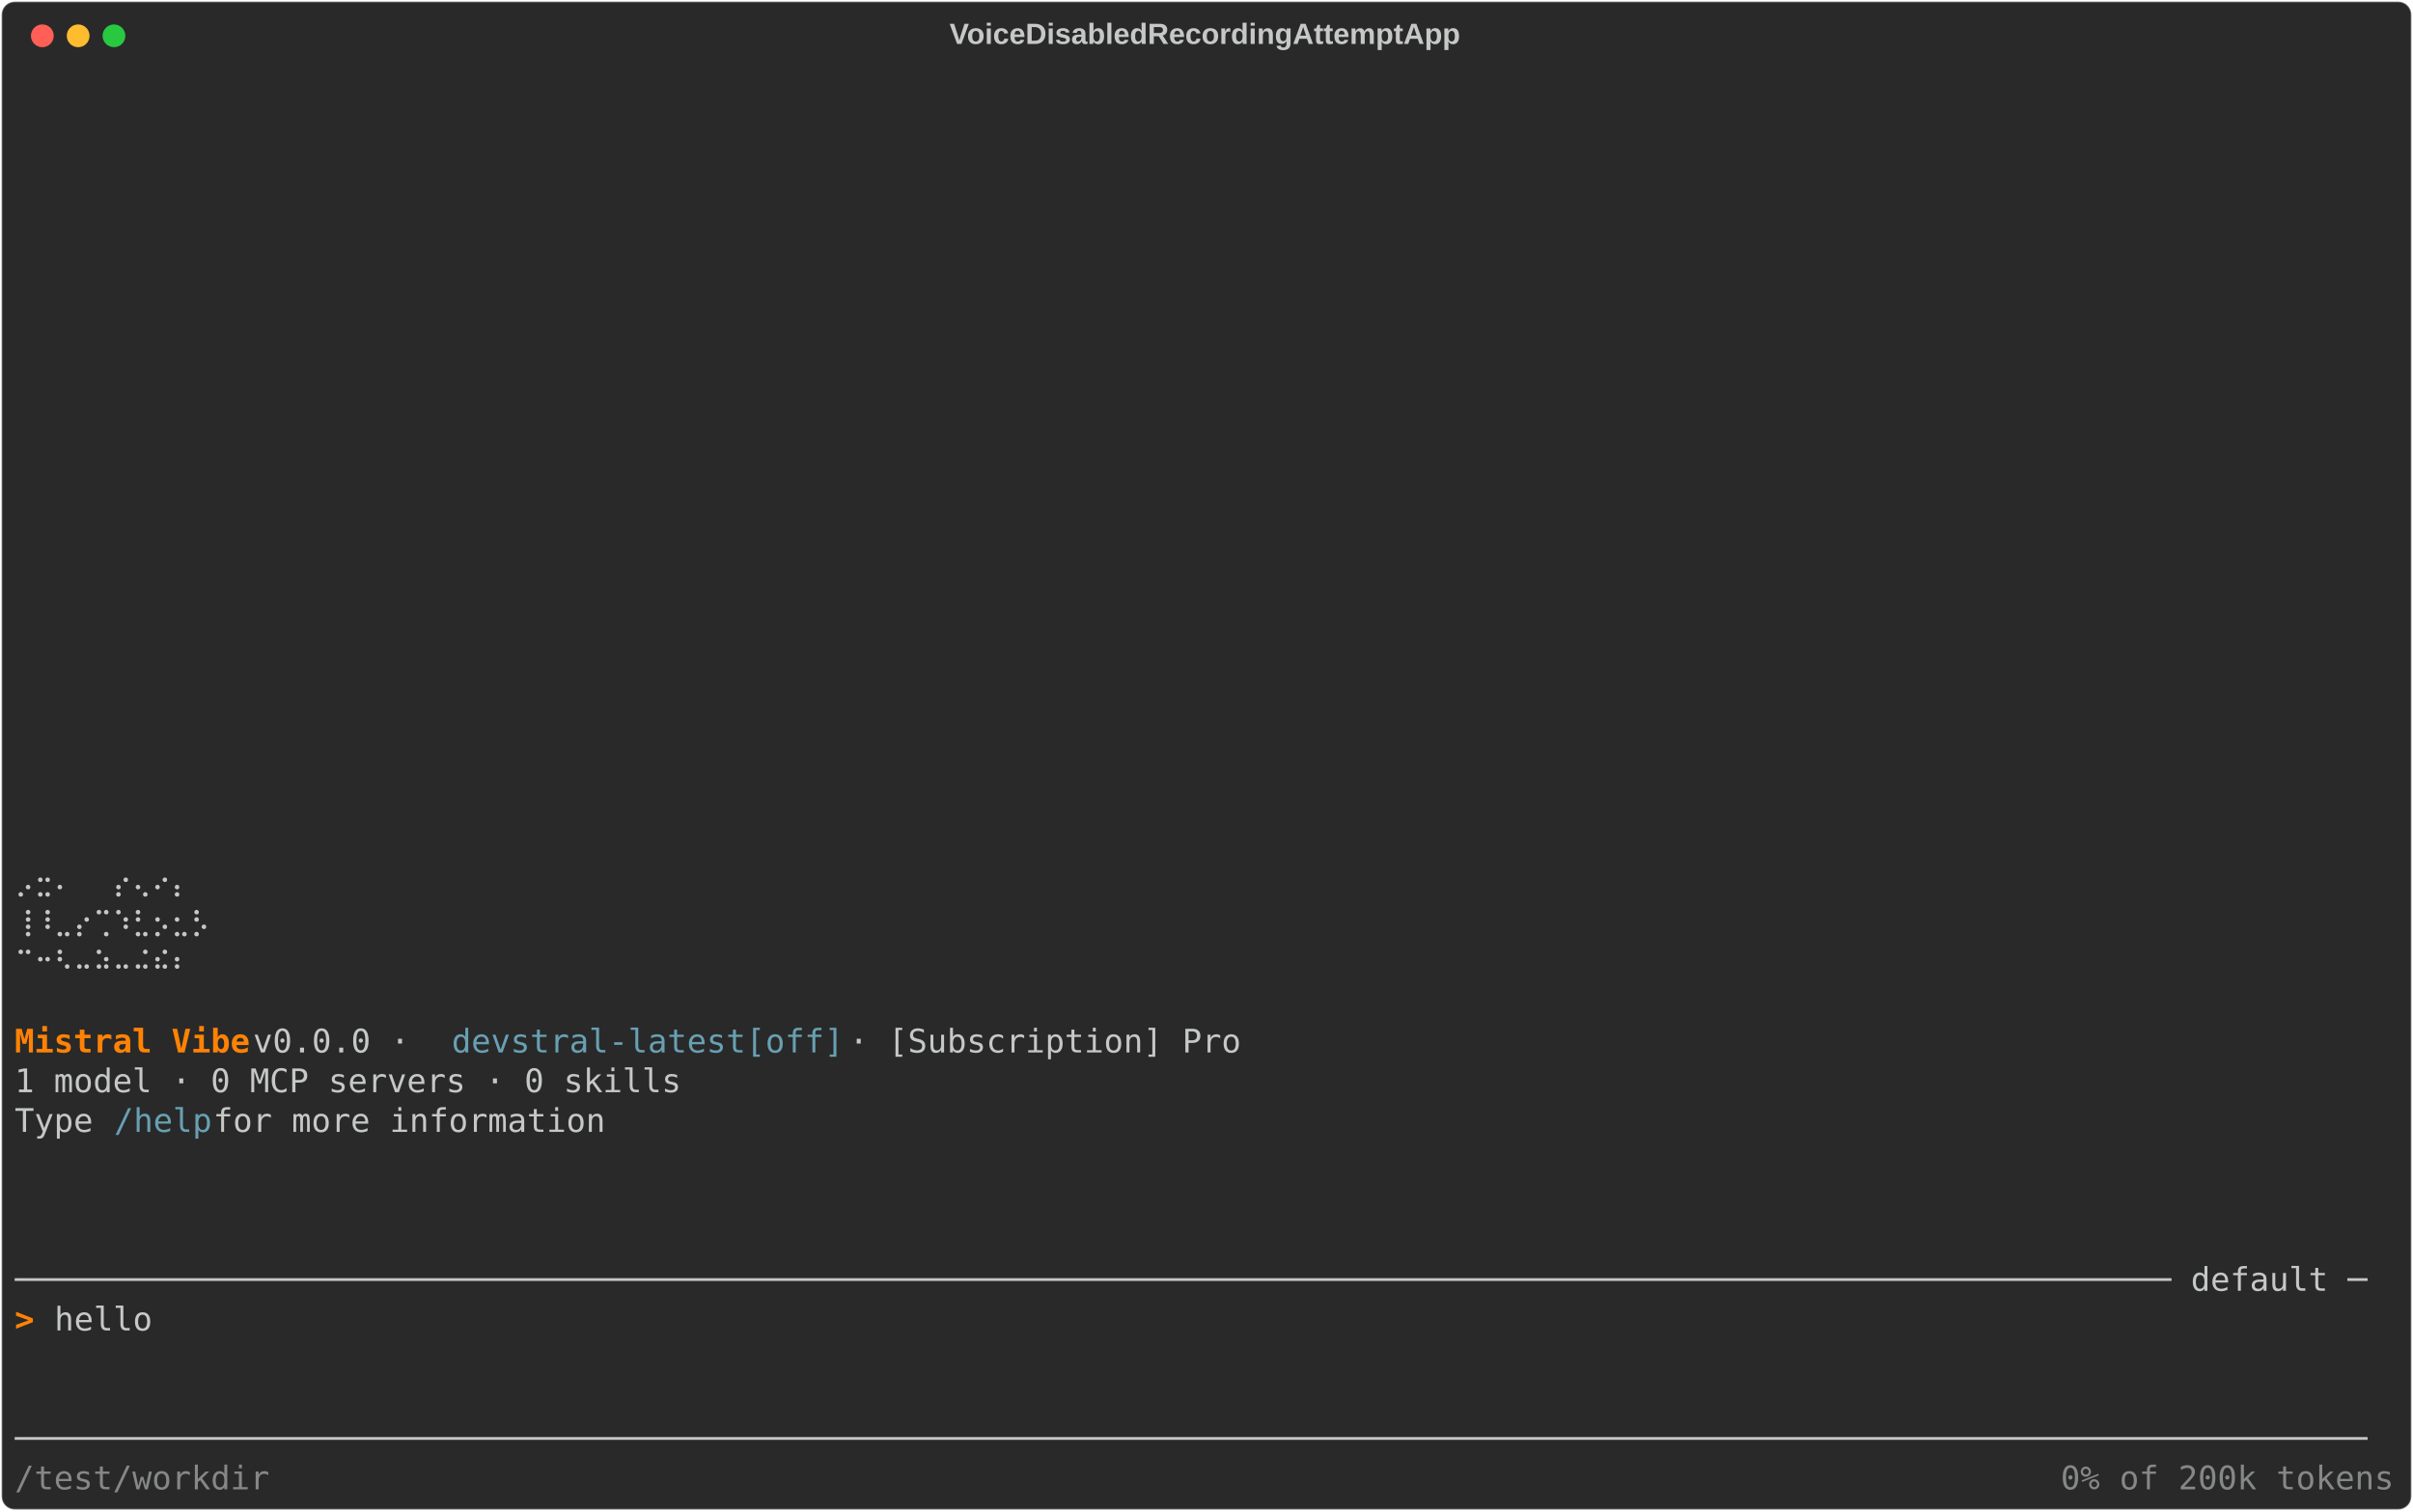
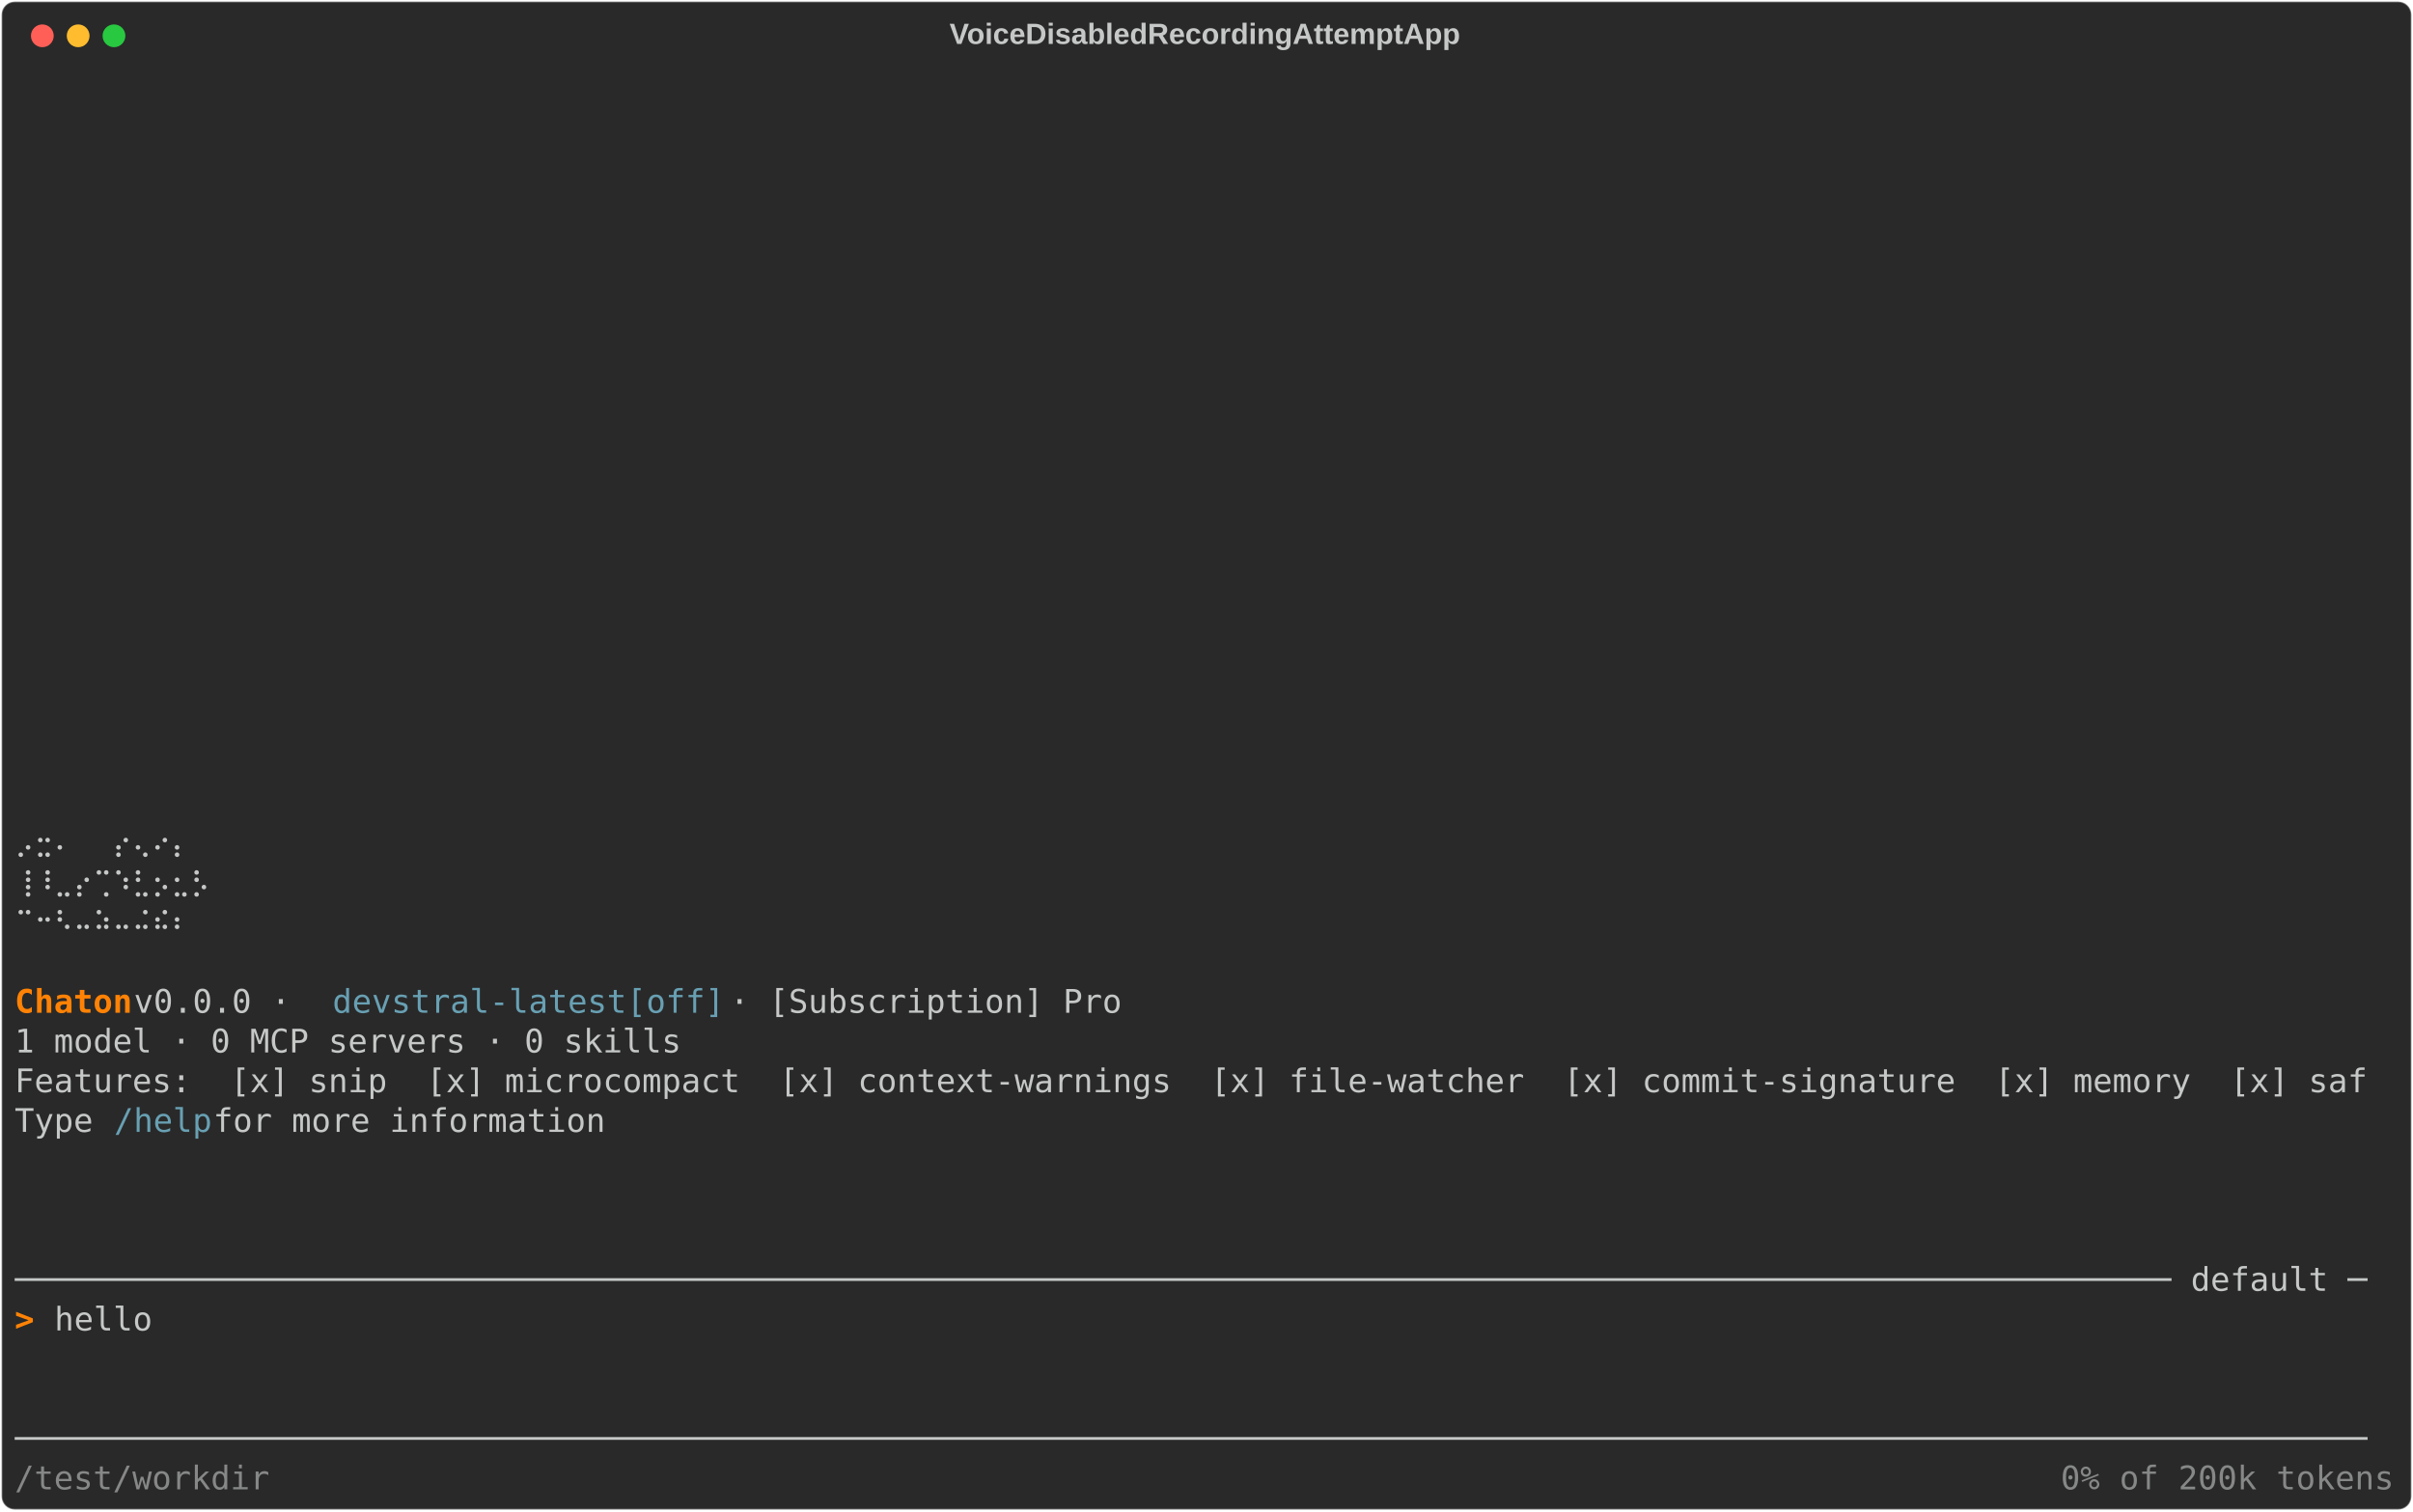
<svg xmlns="http://www.w3.org/2000/svg" class="rich-terminal" viewBox="0 0 1482 928.4">
  <style>

    @font-face {
        font-family: "Fira Code";
        src: local("FiraCode-Regular"),
                url("https://cdnjs.cloudflare.com/ajax/libs/firacode/6.2.0/woff2/FiraCode-Regular.woff2") format("woff2"),
                url("https://cdnjs.cloudflare.com/ajax/libs/firacode/6.2.0/woff/FiraCode-Regular.woff") format("woff");
        font-style: normal;
        font-weight: 400;
    }
    @font-face {
        font-family: "Fira Code";
        src: local("FiraCode-Bold"),
                url("https://cdnjs.cloudflare.com/ajax/libs/firacode/6.2.0/woff2/FiraCode-Bold.woff2") format("woff2"),
                url("https://cdnjs.cloudflare.com/ajax/libs/firacode/6.2.0/woff/FiraCode-Bold.woff") format("woff");
        font-style: bold;
        font-weight: 700;
    }

    .terminal-matrix {
        font-family: Fira Code, monospace;
        font-size: 20px;
        line-height: 24.4px;
        font-variant-east-asian: full-width;
    }

    .terminal-title {
        font-size: 18px;
        font-weight: bold;
        font-family: arial;
    }

    .terminal-r1 { fill: #c5c8c6 }
.terminal-r2 { fill: #ff8205;font-weight: bold }
.terminal-r3 { fill: #68a0b3 }
.terminal-r4 { fill: #868887 }
    </style>
  <defs>
    <clipPath id="terminal-clip-terminal">
      <rect x="0" y="0" width="1463.0" height="877.4" />
    </clipPath>
    <clipPath id="terminal-line-0">
      <rect x="0" y="1.5" width="1464" height="24.65" />
    </clipPath>
    <clipPath id="terminal-line-1">
      <rect x="0" y="25.9" width="1464" height="24.65" />
    </clipPath>
    <clipPath id="terminal-line-2">
      <rect x="0" y="50.3" width="1464" height="24.65" />
    </clipPath>
    <clipPath id="terminal-line-3">
      <rect x="0" y="74.7" width="1464" height="24.65" />
    </clipPath>
    <clipPath id="terminal-line-4">
      <rect x="0" y="99.1" width="1464" height="24.65" />
    </clipPath>
    <clipPath id="terminal-line-5">
      <rect x="0" y="123.5" width="1464" height="24.65" />
    </clipPath>
    <clipPath id="terminal-line-6">
      <rect x="0" y="147.9" width="1464" height="24.65" />
    </clipPath>
    <clipPath id="terminal-line-7">
      <rect x="0" y="172.3" width="1464" height="24.65" />
    </clipPath>
    <clipPath id="terminal-line-8">
      <rect x="0" y="196.7" width="1464" height="24.65" />
    </clipPath>
    <clipPath id="terminal-line-9">
      <rect x="0" y="221.1" width="1464" height="24.65" />
    </clipPath>
    <clipPath id="terminal-line-10">
      <rect x="0" y="245.5" width="1464" height="24.65" />
    </clipPath>
    <clipPath id="terminal-line-11">
      <rect x="0" y="269.9" width="1464" height="24.65" />
    </clipPath>
    <clipPath id="terminal-line-12">
      <rect x="0" y="294.3" width="1464" height="24.65" />
    </clipPath>
    <clipPath id="terminal-line-13">
      <rect x="0" y="318.7" width="1464" height="24.65" />
    </clipPath>
    <clipPath id="terminal-line-14">
      <rect x="0" y="343.1" width="1464" height="24.65" />
    </clipPath>
    <clipPath id="terminal-line-15">
      <rect x="0" y="367.5" width="1464" height="24.65" />
    </clipPath>
    <clipPath id="terminal-line-16">
      <rect x="0" y="391.9" width="1464" height="24.65" />
    </clipPath>
    <clipPath id="terminal-line-17">
      <rect x="0" y="416.3" width="1464" height="24.65" />
    </clipPath>
    <clipPath id="terminal-line-18">
      <rect x="0" y="440.7" width="1464" height="24.65" />
    </clipPath>
    <clipPath id="terminal-line-19">
      <rect x="0" y="465.1" width="1464" height="24.65" />
    </clipPath>
    <clipPath id="terminal-line-20">
      <rect x="0" y="489.5" width="1464" height="24.65" />
    </clipPath>
    <clipPath id="terminal-line-21">
      <rect x="0" y="513.9" width="1464" height="24.65" />
    </clipPath>
    <clipPath id="terminal-line-22">
      <rect x="0" y="538.3" width="1464" height="24.65" />
    </clipPath>
    <clipPath id="terminal-line-23">
      <rect x="0" y="562.7" width="1464" height="24.65" />
    </clipPath>
    <clipPath id="terminal-line-24">
      <rect x="0" y="587.1" width="1464" height="24.65" />
    </clipPath>
    <clipPath id="terminal-line-25">
      <rect x="0" y="611.5" width="1464" height="24.65" />
    </clipPath>
    <clipPath id="terminal-line-26">
      <rect x="0" y="635.9" width="1464" height="24.65" />
    </clipPath>
    <clipPath id="terminal-line-27">
      <rect x="0" y="660.3" width="1464" height="24.65" />
    </clipPath>
    <clipPath id="terminal-line-28">
      <rect x="0" y="684.7" width="1464" height="24.65" />
    </clipPath>
    <clipPath id="terminal-line-29">
      <rect x="0" y="709.1" width="1464" height="24.65" />
    </clipPath>
    <clipPath id="terminal-line-30">
      <rect x="0" y="733.5" width="1464" height="24.65" />
    </clipPath>
    <clipPath id="terminal-line-31">
      <rect x="0" y="757.9" width="1464" height="24.65" />
    </clipPath>
    <clipPath id="terminal-line-32">
      <rect x="0" y="782.3" width="1464" height="24.65" />
    </clipPath>
    <clipPath id="terminal-line-33">
      <rect x="0" y="806.7" width="1464" height="24.65" />
    </clipPath>
    <clipPath id="terminal-line-34">
      <rect x="0" y="831.1" width="1464" height="24.65" />
    </clipPath>
  </defs>
  <rect fill="#292929" stroke="rgba(255,255,255,0.35)" stroke-width="1" x="1" y="1" width="1480" height="926.4" rx="8" />
  <text class="terminal-title" fill="#c5c8c6" text-anchor="middle" x="740" y="27">VoiceDisabledRecordingAttemptApp</text>
  <g transform="translate(26,22)">
    <circle cx="0" cy="0" r="7" fill="#ff5f57" />
    <circle cx="22" cy="0" r="7" fill="#febc2e" />
    <circle cx="44" cy="0" r="7" fill="#28c840" />
  </g>
  <g transform="translate(9, 41)" clip-path="url(#terminal-clip-terminal)">
    <g class="terminal-matrix">
      <text class="terminal-r1" x="1464" y="20" textLength="12.2" clip-path="url(#terminal-line-0)">
</text>
      <text class="terminal-r1" x="1464" y="44.4" textLength="12.2" clip-path="url(#terminal-line-1)">
</text>
      <text class="terminal-r1" x="1464" y="68.8" textLength="12.2" clip-path="url(#terminal-line-2)">
</text>
      <text class="terminal-r1" x="1464" y="93.2" textLength="12.2" clip-path="url(#terminal-line-3)">
</text>
      <text class="terminal-r1" x="1464" y="117.6" textLength="12.2" clip-path="url(#terminal-line-4)">
</text>
      <text class="terminal-r1" x="1464" y="142" textLength="12.2" clip-path="url(#terminal-line-5)">
</text>
      <text class="terminal-r1" x="1464" y="166.4" textLength="12.2" clip-path="url(#terminal-line-6)">
</text>
      <text class="terminal-r1" x="1464" y="190.8" textLength="12.2" clip-path="url(#terminal-line-7)">
</text>
      <text class="terminal-r1" x="1464" y="215.2" textLength="12.2" clip-path="url(#terminal-line-8)">
</text>
      <text class="terminal-r1" x="1464" y="239.6" textLength="12.2" clip-path="url(#terminal-line-9)">
</text>
      <text class="terminal-r1" x="1464" y="264" textLength="12.2" clip-path="url(#terminal-line-10)">
</text>
      <text class="terminal-r1" x="1464" y="288.4" textLength="12.2" clip-path="url(#terminal-line-11)">
</text>
      <text class="terminal-r1" x="1464" y="312.8" textLength="12.2" clip-path="url(#terminal-line-12)">
</text>
      <text class="terminal-r1" x="1464" y="337.2" textLength="12.2" clip-path="url(#terminal-line-13)">
</text>
      <text class="terminal-r1" x="1464" y="361.6" textLength="12.2" clip-path="url(#terminal-line-14)">
</text>
      <text class="terminal-r1" x="1464" y="386" textLength="12.2" clip-path="url(#terminal-line-15)">
</text>
      <text class="terminal-r1" x="1464" y="410.4" textLength="12.2" clip-path="url(#terminal-line-16)">
</text>
      <text class="terminal-r1" x="1464" y="434.8" textLength="12.2" clip-path="url(#terminal-line-17)">
</text>
      <text class="terminal-r1" x="1464" y="459.2" textLength="12.2" clip-path="url(#terminal-line-18)">
</text>
+       <text class="terminal-r1" x="0" y="483.6" textLength="134.2" clip-path="url(#terminal-line-19)">  ⡠⣒⠄  ⡔⢄⠔⡄</text>
      <text class="terminal-r1" x="1464" y="483.6" textLength="12.2" clip-path="url(#terminal-line-19)">
</text>
-       <text class="terminal-r1" x="0" y="508" textLength="134.2" clip-path="url(#terminal-line-20)">  ⡠⣒⠄  ⡔⢄⠔⡄</text>
+       <text class="terminal-r1" x="0" y="508" textLength="134.2" clip-path="url(#terminal-line-20)"> ⢸⠸⣀⡔⢉⠱⣃⡢⣂⡣</text>
      <text class="terminal-r1" x="1464" y="508" textLength="12.2" clip-path="url(#terminal-line-20)">
</text>
-       <text class="terminal-r1" x="0" y="532.4" textLength="134.2" clip-path="url(#terminal-line-21)"> ⢸⠸⣀⡔⢉⠱⣃⡢⣂⡣</text>
+       <text class="terminal-r1" x="0" y="532.4" textLength="134.2" clip-path="url(#terminal-line-21)">  ⠉⠒⠣⠤⠵⠤⠬⠮⠆</text>
      <text class="terminal-r1" x="1464" y="532.4" textLength="12.2" clip-path="url(#terminal-line-21)">
</text>
-       <text class="terminal-r1" x="0" y="556.8" textLength="134.2" clip-path="url(#terminal-line-22)">  ⠉⠒⠣⠤⠵⠤⠬⠮⠆</text>
      <text class="terminal-r1" x="1464" y="556.8" textLength="12.2" clip-path="url(#terminal-line-22)">
</text>
+       <text class="terminal-r2" x="0" y="581.2" textLength="73.2" clip-path="url(#terminal-line-23)">Chaton</text>
+       <text class="terminal-r1" x="73.2" y="581.2" textLength="122" clip-path="url(#terminal-line-23)"> v0.0.0 · </text>
+       <text class="terminal-r3" x="195.2" y="581.2" textLength="244" clip-path="url(#terminal-line-23)">devstral-latest[off]</text>
+       <text class="terminal-r1" x="439.2" y="581.2" textLength="256.2" clip-path="url(#terminal-line-23)"> · [Subscription] Pro</text>
      <text class="terminal-r1" x="1464" y="581.2" textLength="12.2" clip-path="url(#terminal-line-23)">
</text>
-       <text class="terminal-r2" x="0" y="605.6" textLength="146.4" clip-path="url(#terminal-line-24)">Mistral Vibe</text>
-       <text class="terminal-r1" x="146.4" y="605.6" textLength="122" clip-path="url(#terminal-line-24)"> v0.0.0 · </text>
-       <text class="terminal-r3" x="268.4" y="605.6" textLength="244" clip-path="url(#terminal-line-24)">devstral-latest[off]</text>
-       <text class="terminal-r1" x="512.4" y="605.6" textLength="256.2" clip-path="url(#terminal-line-24)"> · [Subscription] Pro</text>
+       <text class="terminal-r1" x="0" y="605.6" textLength="414.8" clip-path="url(#terminal-line-24)">1 model · 0 MCP servers · 0 skills</text>
      <text class="terminal-r1" x="1464" y="605.6" textLength="12.2" clip-path="url(#terminal-line-24)">
</text>
-       <text class="terminal-r1" x="0" y="630" textLength="414.8" clip-path="url(#terminal-line-25)">1 model · 0 MCP servers · 0 skills</text>
+       <text class="terminal-r1" x="0" y="630" textLength="1464" clip-path="url(#terminal-line-25)">Features:  [x] snip  [x] microcompact  [x] context-warnings  [x] file-watcher  [x] commit-signature  [x] memory  [x] saf</text>
      <text class="terminal-r1" x="1464" y="630" textLength="12.2" clip-path="url(#terminal-line-25)">
</text>
      <text class="terminal-r1" x="0" y="654.4" textLength="61" clip-path="url(#terminal-line-26)">Type </text>
      <text class="terminal-r3" x="61" y="654.4" textLength="61" clip-path="url(#terminal-line-26)">/help</text>
      <text class="terminal-r1" x="122" y="654.4" textLength="256.2" clip-path="url(#terminal-line-26)"> for more information</text>
      <text class="terminal-r1" x="1464" y="654.4" textLength="12.2" clip-path="url(#terminal-line-26)">
</text>
      <text class="terminal-r1" x="1464" y="678.8" textLength="12.2" clip-path="url(#terminal-line-27)">
</text>
      <text class="terminal-r1" x="1464" y="703.2" textLength="12.2" clip-path="url(#terminal-line-28)">
</text>
      <text class="terminal-r1" x="1464" y="727.6" textLength="12.2" clip-path="url(#terminal-line-29)">
</text>
      <text class="terminal-r1" x="0" y="752" textLength="1464" clip-path="url(#terminal-line-30)">────────────────────────────────────────────────────────────────────────────────────────────────────────────── default ─</text>
      <text class="terminal-r1" x="1464" y="752" textLength="12.2" clip-path="url(#terminal-line-30)">
</text>
      <text class="terminal-r2" x="0" y="776.4" textLength="12.2" clip-path="url(#terminal-line-31)">&gt;</text>
      <text class="terminal-r1" x="24.4" y="776.4" textLength="1439.6" clip-path="url(#terminal-line-31)">hello                                                                                                                 </text>
      <text class="terminal-r1" x="1464" y="776.4" textLength="12.2" clip-path="url(#terminal-line-31)">
</text>
      <text class="terminal-r1" x="1464" y="800.8" textLength="12.2" clip-path="url(#terminal-line-32)">
</text>
      <text class="terminal-r1" x="1464" y="825.2" textLength="12.2" clip-path="url(#terminal-line-33)">
</text>
      <text class="terminal-r1" x="0" y="849.6" textLength="1464" clip-path="url(#terminal-line-34)">────────────────────────────────────────────────────────────────────────────────────────────────────────────────────────</text>
      <text class="terminal-r1" x="1464" y="849.6" textLength="12.2" clip-path="url(#terminal-line-34)">
</text>
      <text class="terminal-r4" x="0" y="874" textLength="158.6" clip-path="url(#terminal-line-35)">/test/workdir</text>
      <text class="terminal-r4" x="1256.6" y="874" textLength="207.4" clip-path="url(#terminal-line-35)">0% of 200k tokens</text>
    </g>
  </g>
</svg>
